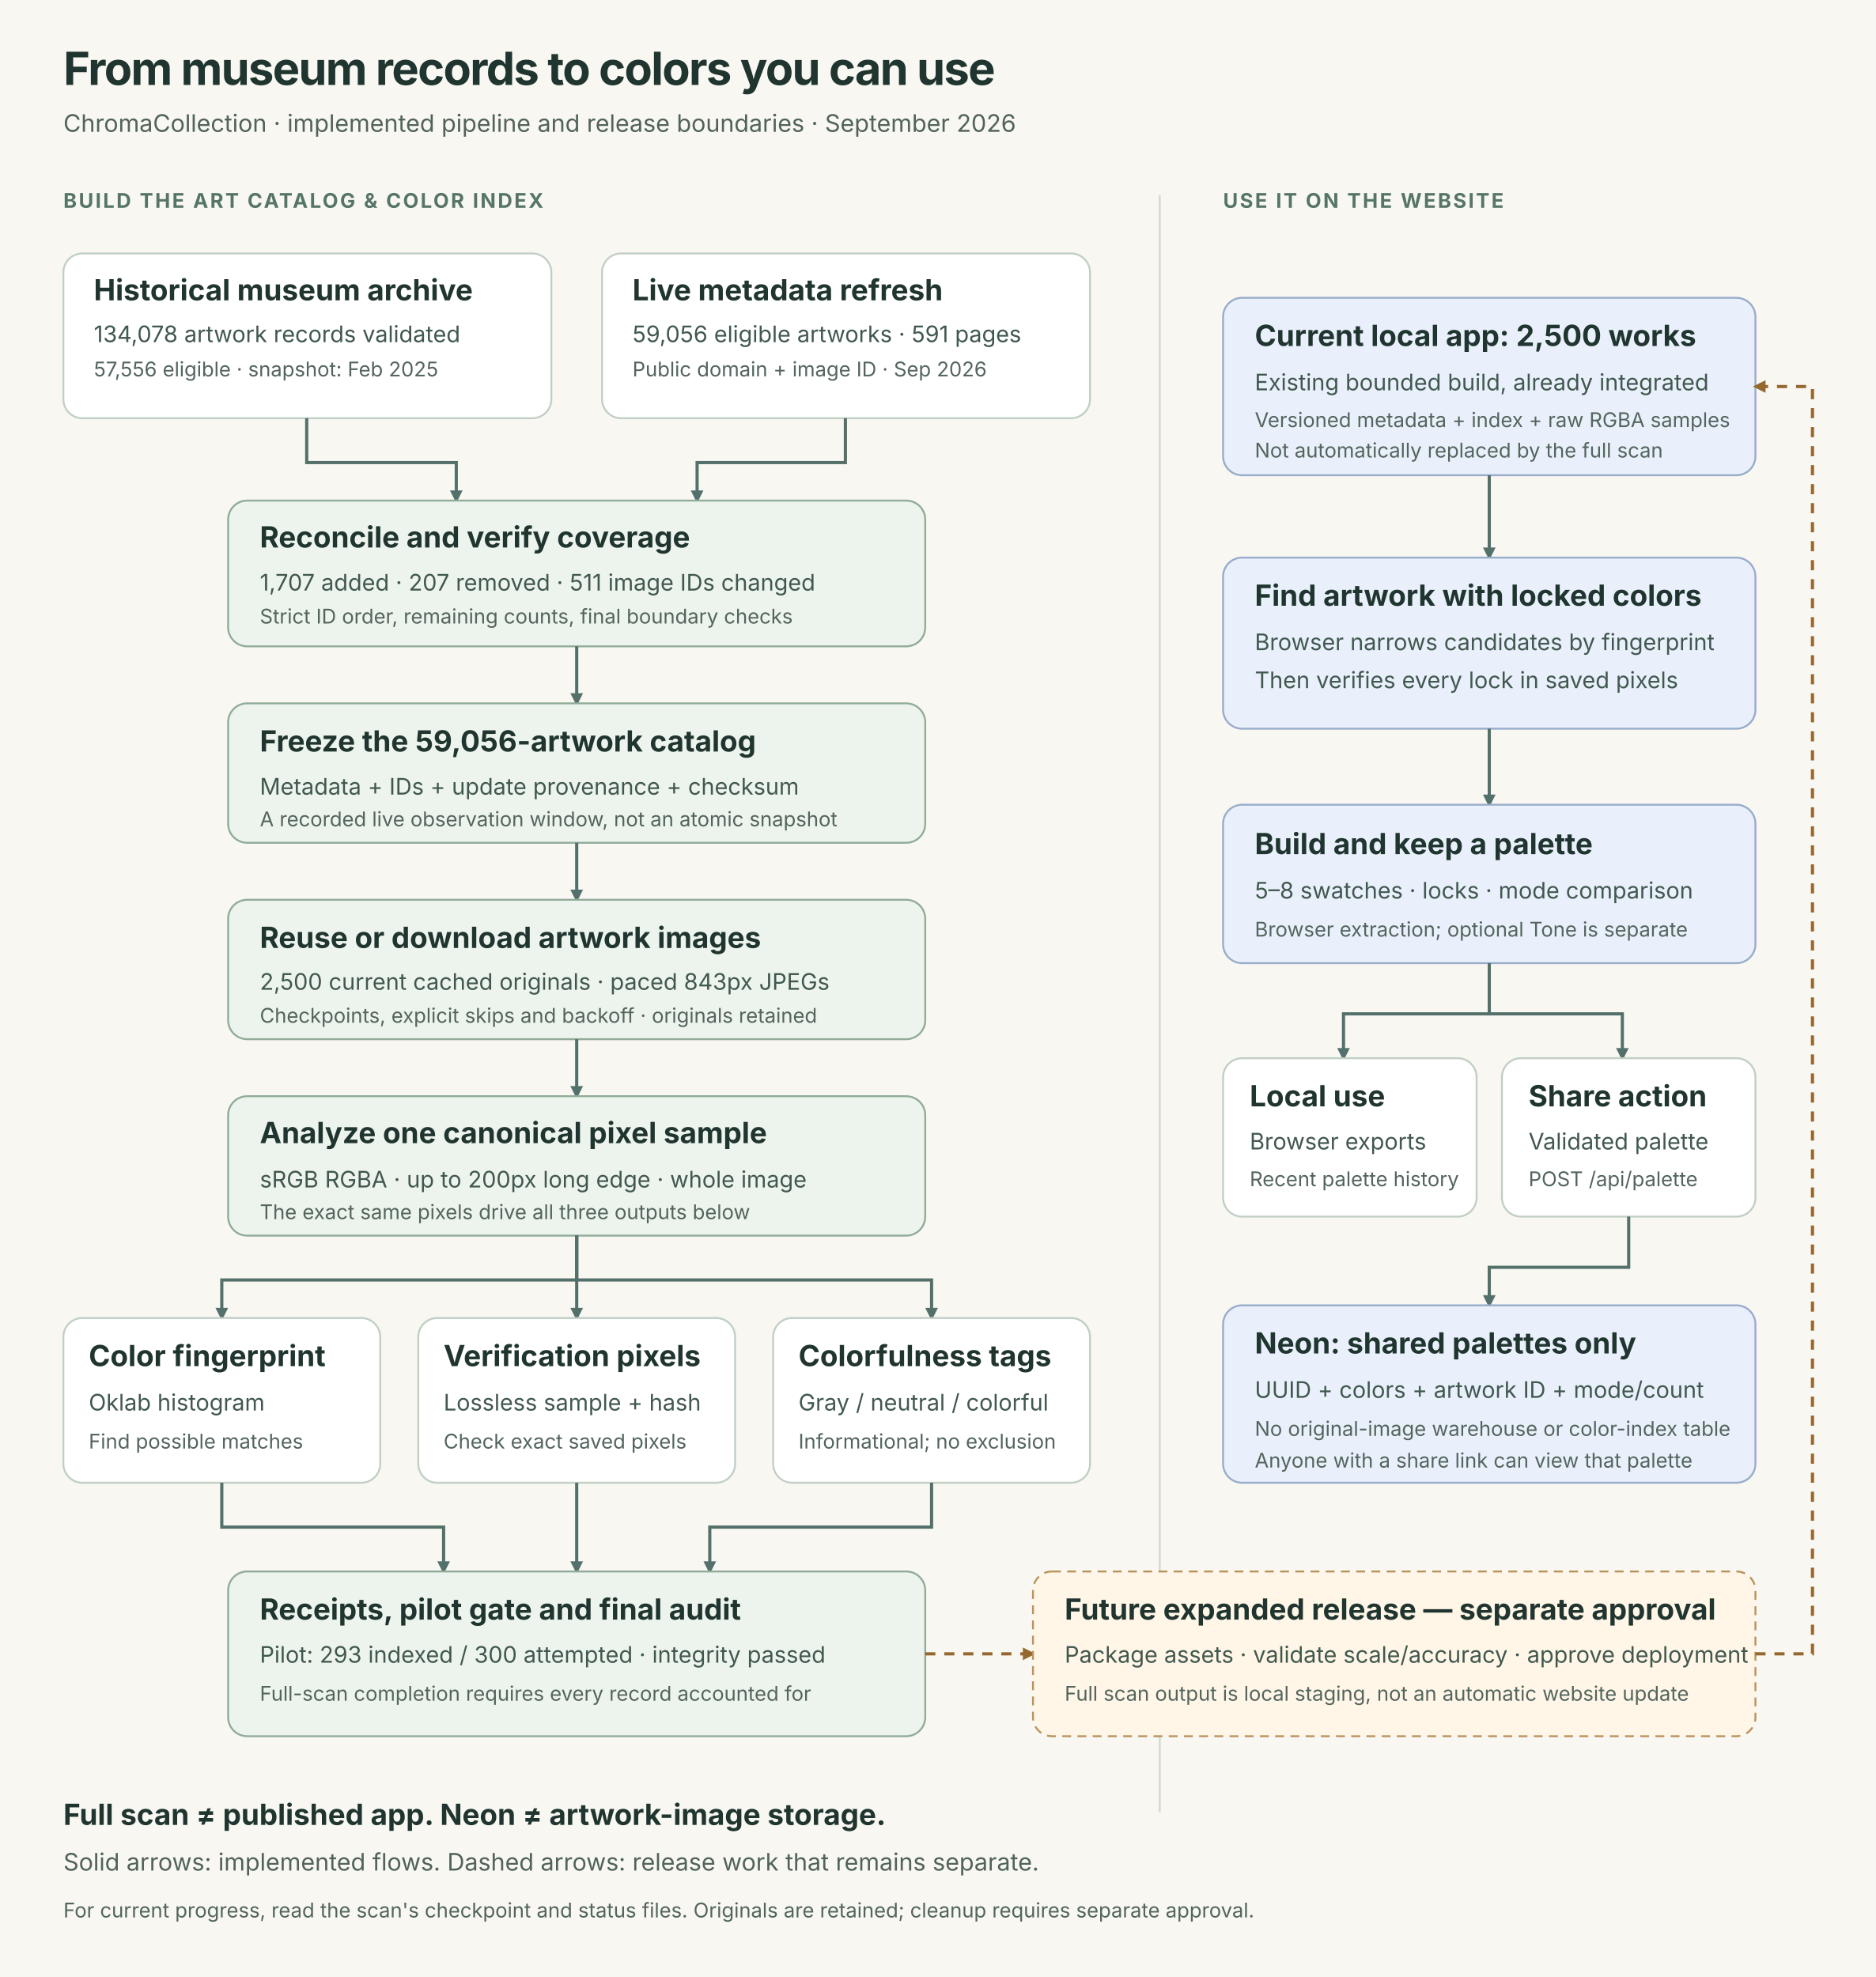
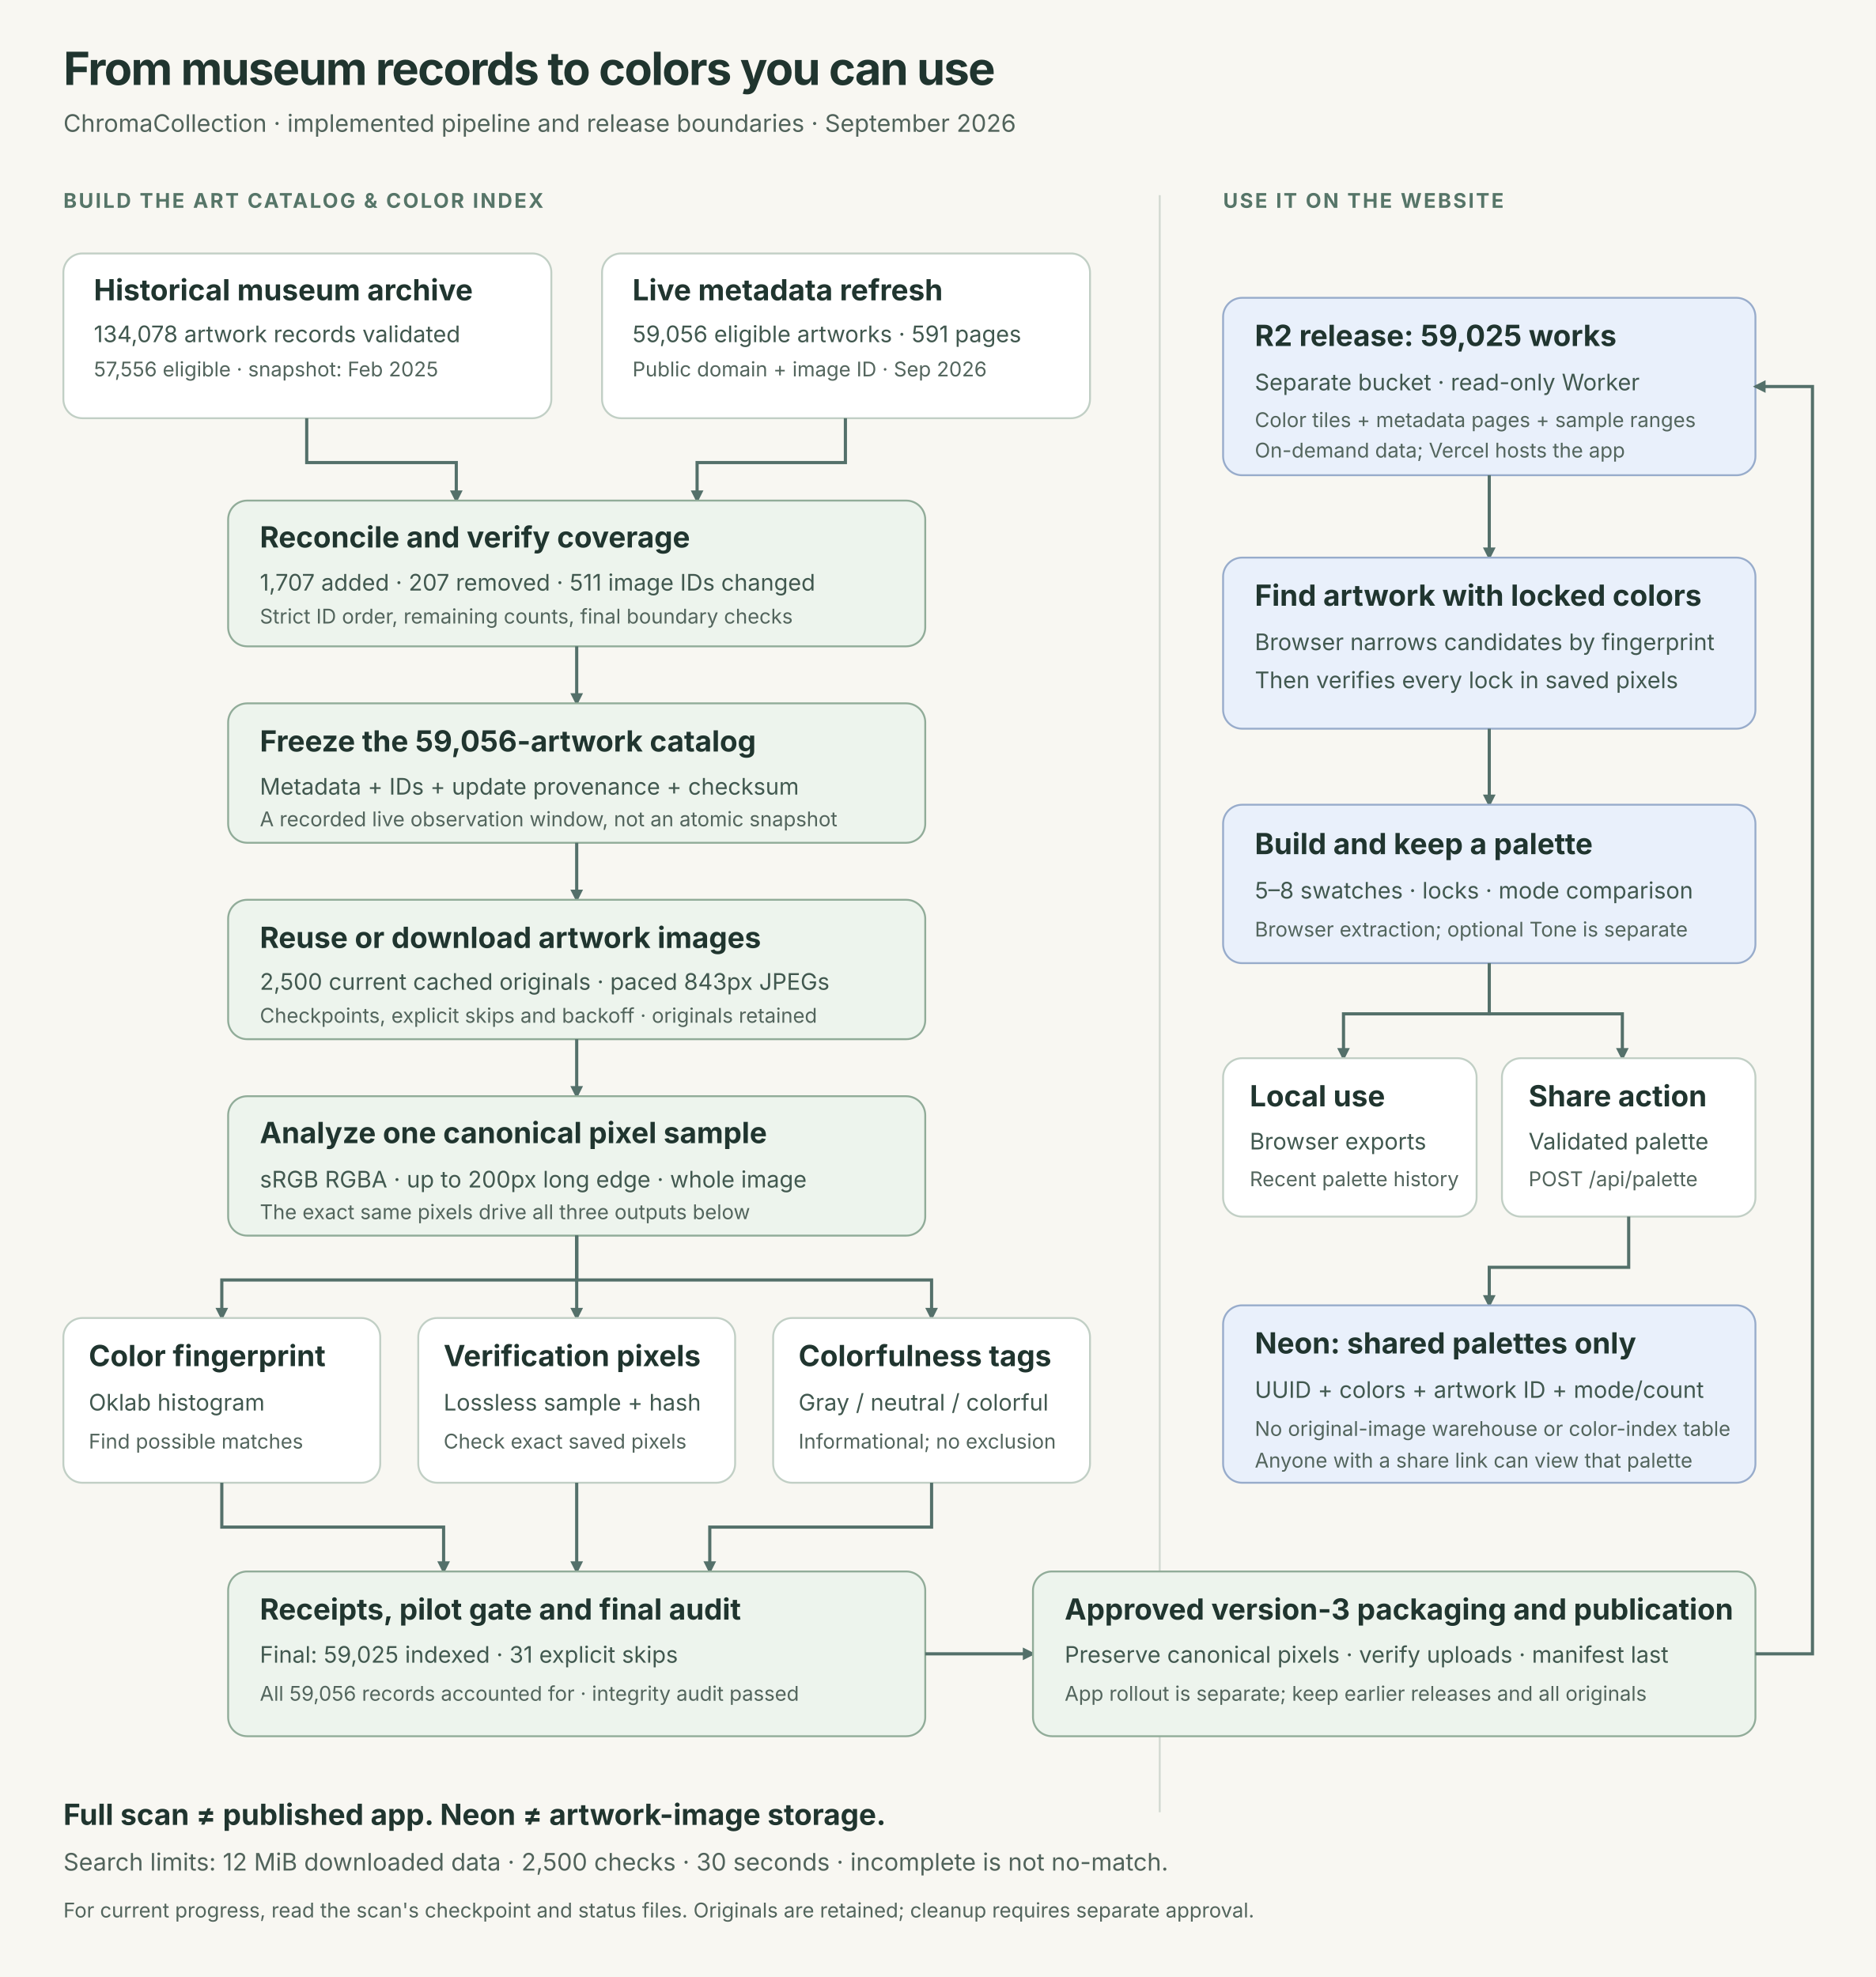
<svg xmlns="http://www.w3.org/2000/svg" width="1480" height="1560" viewBox="0 0 1480 1560" role="img" aria-labelledby="title desc">
  <defs>
    <marker id="arrow" markerWidth="10" markerHeight="10" refX="8" refY="5" orient="auto" markerUnits="userSpaceOnUse">
      <path d="M0 0L10 5L0 10Z" fill="#54706a" />
    </marker>
    <marker id="future" markerWidth="10" markerHeight="10" refX="8" refY="5" orient="auto" markerUnits="userSpaceOnUse">
      <path d="M0 0L10 5L0 10Z" fill="#956830" />
    </marker>
    <style>
      text{font-family:system-ui,-apple-system,"Segoe UI",sans-serif;fill:#20352f}
      .title{font-size:36px;font-weight:750;letter-spacing:-1px}.subtitle{font-size:19px;fill:#51635b}
      .section{font-size:16px;font-weight:750;letter-spacing:1.5px;fill:#567568}
      .heading{font-size:23px;font-weight:700}.body{font-size:18px;fill:#41584f}.small{font-size:16px;fill:#53655d}
      .box{fill:#fff;stroke:#c1cfc5;stroke-width:1.5}.stage{fill:#edf4ed;stroke:#91ac99;stroke-width:1.5}
      .current{fill:#e9f0fb;stroke:#98accb;stroke-width:1.5}.futurebox{fill:#fff6e8;stroke:#ba935a;stroke-width:1.5;stroke-dasharray:7 5}
      .edge{fill:none;stroke:#54706a;stroke-width:2.5;marker-end:url(#arrow)}
      .dashed{fill:none;stroke:#956830;stroke-width:2.5;stroke-dasharray:8 7;marker-end:url(#future)}
    </style>
  </defs>
  <rect width="1480" height="1560" fill="#f8f7f2" />
  <text x="50" y="67" class="title">From museum records to colors you can use</text>
  <text x="50" y="104" class="subtitle">ChromaCollection · implemented pipeline and release boundaries · September 2026</text>
  <line x1="915" y1="154" x2="915" y2="1430" stroke="#d2d9d1" stroke-width="1.5" />
  <text x="50" y="164" class="section">BUILD THE ART CATALOG &amp; COLOR INDEX</text>
  <text x="965" y="164" class="section">USE IT ON THE WEBSITE</text>
  <rect x="50" y="200" width="385" height="130" rx="15" class="box" />
  <text x="74" y="237" class="heading">Historical museum archive</text>
  <text x="74" y="270" class="body">134,078 artwork records validated</text>
  <text x="74" y="297" class="small">57,556 eligible · snapshot: Feb 2025</text>
  <rect x="475" y="200" width="385" height="130" rx="15" class="box" />
  <text x="499" y="237" class="heading">Live metadata refresh</text>
  <text x="499" y="270" class="body">59,056 eligible artworks · 591 pages</text>
  <text x="499" y="297" class="small">Public domain + image ID · Sep 2026</text>
  <path class="edge" d="M242 330V365H360V395" />
  <path class="edge" d="M667 330V365H550V395" />
  <rect x="180" y="395" width="550" height="115" rx="15" class="stage" />
  <text x="205" y="432" class="heading">Reconcile and verify coverage</text>
  <text x="205" y="466" class="body">1,707 added · 207 removed · 511 image IDs changed</text>
  <text x="205" y="492" class="small">Strict ID order, remaining counts, final boundary checks</text>
  <path class="edge" d="M455 510V555" />
  <rect x="180" y="555" width="550" height="110" rx="15" class="stage" />
  <text x="205" y="593" class="heading">Freeze the 59,056-artwork catalog</text>
  <text x="205" y="627" class="body">Metadata + IDs + update provenance + checksum</text>
  <text x="205" y="652" class="small">A recorded live observation window, not an atomic snapshot</text>
  <path class="edge" d="M455 665V710" />
  <rect x="180" y="710" width="550" height="110" rx="15" class="stage" />
  <text x="205" y="748" class="heading">Reuse or download artwork images</text>
  <text x="205" y="781" class="body">2,500 current cached originals · paced 843px JPEGs</text>
  <text x="205" y="807" class="small">Checkpoints, explicit skips and backoff · originals retained</text>
  <path class="edge" d="M455 820V865" />
  <rect x="180" y="865" width="550" height="110" rx="15" class="stage" />
  <text x="205" y="902" class="heading">Analyze one canonical pixel sample</text>
  <text x="205" y="937" class="body">sRGB RGBA · up to 200px long edge · whole image</text>
  <text x="205" y="962" class="small">The exact same pixels drive all three outputs below</text>
  <path class="edge" d="M455 975V1010H175V1040" />
  <path class="edge" d="M455 975V1040" />
  <path class="edge" d="M455 975V1010H735V1040" />
  <rect x="50" y="1040" width="250" height="130" rx="15" class="box" />
  <text x="70" y="1078" class="heading">Color fingerprint</text>
  <text x="70" y="1113" class="body">Oklab histogram</text>
  <text x="70" y="1143" class="small">Find possible matches</text>
  <rect x="330" y="1040" width="250" height="130" rx="15" class="box" />
  <text x="350" y="1078" class="heading">Verification pixels</text>
  <text x="350" y="1113" class="body">Lossless sample + hash</text>
  <text x="350" y="1143" class="small">Check exact saved pixels</text>
  <rect x="610" y="1040" width="250" height="130" rx="15" class="box" />
  <text x="630" y="1078" class="heading">Colorfulness tags</text>
  <text x="630" y="1113" class="body">Gray / neutral / colorful</text>
  <text x="630" y="1143" class="small">Informational; no exclusion</text>
  <path class="edge" d="M175 1170V1205H350V1240" />
  <path class="edge" d="M455 1170V1240" />
  <path class="edge" d="M735 1170V1205H560V1240" />
  <rect x="180" y="1240" width="550" height="130" rx="15" class="stage" />
  <text x="205" y="1278" class="heading">Receipts, pilot gate and final audit</text>
-   <text x="205" y="1312" class="body">Pilot: 293 indexed / 300 attempted · integrity passed</text>
-   <text x="205" y="1342" class="small">Full-scan completion requires every record accounted for</text>
+   <text x="205" y="1312" class="body">Final: 59,025 indexed · 31 explicit skips</text>
+   <text x="205" y="1342" class="small">All 59,056 records accounted for · integrity audit passed</text>
  <rect x="965" y="235" width="420" height="140" rx="15" class="current" />
-   <text x="990" y="273" class="heading">Current local app: 2,500 works</text>
-   <text x="990" y="308" class="body">Existing bounded build, already integrated</text>
-   <text x="990" y="337" class="small">Versioned metadata + index + raw RGBA samples</text>
-   <text x="990" y="361" class="small">Not automatically replaced by the full scan</text>
+   <text x="990" y="273" class="heading">R2 release: 59,025 works</text>
+   <text x="990" y="308" class="body">Separate bucket · read-only Worker</text>
+   <text x="990" y="337" class="small">Color tiles + metadata pages + sample ranges</text>
+   <text x="990" y="361" class="small">On-demand data; Vercel hosts the app</text>
  <path class="edge" d="M1175 375V440" />
  <rect x="965" y="440" width="420" height="135" rx="15" class="current" />
  <text x="990" y="478" class="heading">Find artwork with locked colors</text>
  <text x="990" y="513" class="body">Browser narrows candidates by fingerprint</text>
  <text x="990" y="543" class="body">Then verifies every lock in saved pixels</text>
  <path class="edge" d="M1175 575V635" />
  <rect x="965" y="635" width="420" height="125" rx="15" class="current" />
  <text x="990" y="674" class="heading">Build and keep a palette</text>
  <text x="990" y="709" class="body">5–8 swatches · locks · mode comparison</text>
  <text x="990" y="739" class="small">Browser extraction; optional Tone is separate</text>
  <path class="edge" d="M1175 760V800H1060V835" />
  <path class="edge" d="M1175 760V800H1280V835" />
  <rect x="965" y="835" width="200" height="125" rx="15" class="box" />
  <text x="986" y="873" class="heading">Local use</text>
  <text x="986" y="907" class="body">Browser exports</text>
  <text x="986" y="936" class="small">Recent palette history</text>
  <rect x="1185" y="835" width="200" height="125" rx="15" class="box" />
  <text x="1206" y="873" class="heading">Share action</text>
  <text x="1206" y="907" class="body">Validated palette</text>
  <text x="1206" y="936" class="small">POST /api/palette</text>
  <path class="edge" d="M1285 960V1000H1175V1030" />
  <rect x="965" y="1030" width="420" height="140" rx="15" class="current" />
  <text x="990" y="1068" class="heading">Neon: shared palettes only</text>
  <text x="990" y="1103" class="body">UUID + colors + artwork ID + mode/count</text>
  <text x="990" y="1133" class="small">No original-image warehouse or color-index table</text>
  <text x="990" y="1158" class="small">Anyone with a share link can view that palette</text>
-   <path class="dashed" d="M730 1305H815" />
-   <rect x="815" y="1240" width="570" height="130" rx="15" class="futurebox" />
-   <text x="840" y="1278" class="heading">Future expanded release — separate approval</text>
-   <text x="840" y="1312" class="body">Package assets · validate scale/accuracy · approve deployment</text>
-   <text x="840" y="1342" class="small">Full scan output is local staging, not an automatic website update</text>
-   <path class="dashed" d="M1385 1305H1430V305H1385" />
+   <path class="edge" d="M730 1305H815" />
+   <rect x="815" y="1240" width="570" height="130" rx="15" class="stage" />
+   <text x="840" y="1278" class="heading">Approved version-3 packaging and publication</text>
+   <text x="840" y="1312" class="body">Preserve canonical pixels · verify uploads · manifest last</text>
+   <text x="840" y="1342" class="small">App rollout is separate; keep earlier releases and all originals</text>
+   <path class="edge" d="M1385 1305H1430V305H1385" />
  <text x="50" y="1440" class="heading">Full scan ≠ published app. Neon ≠ artwork-image storage.</text>
-   <text x="50" y="1476" class="subtitle">Solid arrows: implemented flows. Dashed arrows: release work that remains separate.</text>
+   <text x="50" y="1476" class="subtitle">Search limits: 12 MiB downloaded data · 2,500 checks · 30 seconds · incomplete is not no-match.</text>
  <text x="50" y="1513" class="small">For current progress, read the scan's checkpoint and status files. Originals are retained; cleanup requires separate approval.</text>
</svg>
